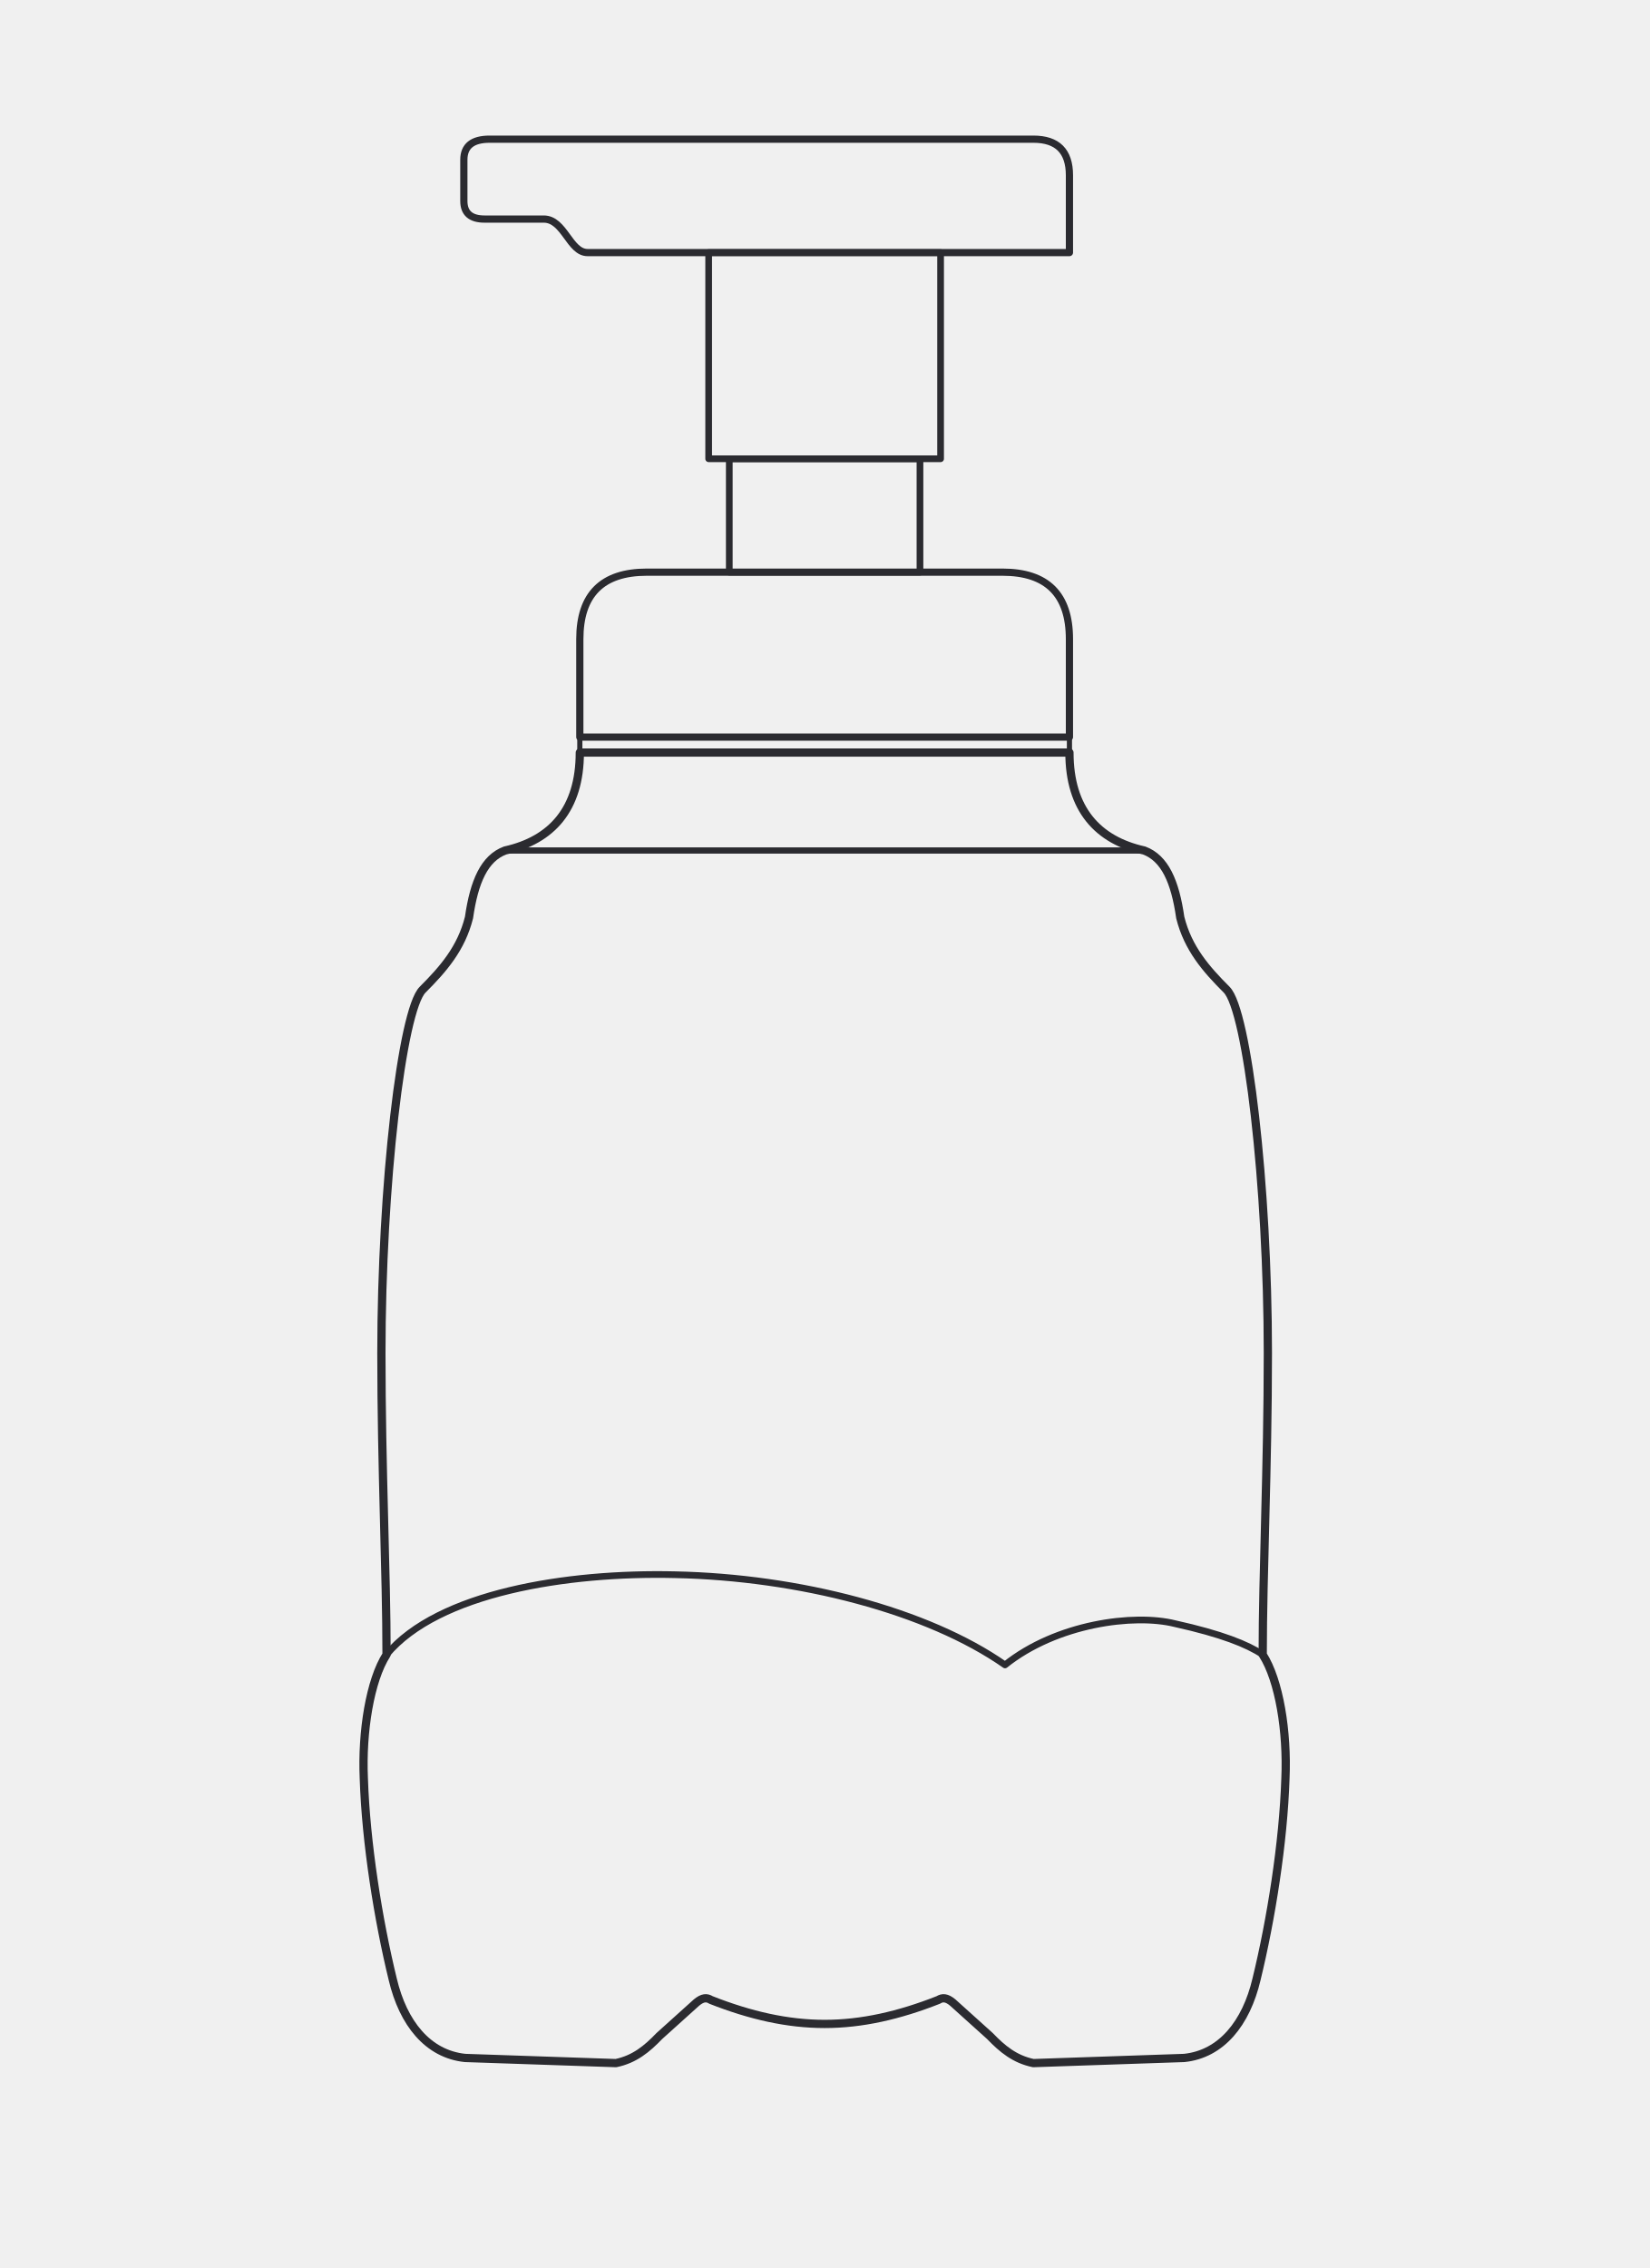
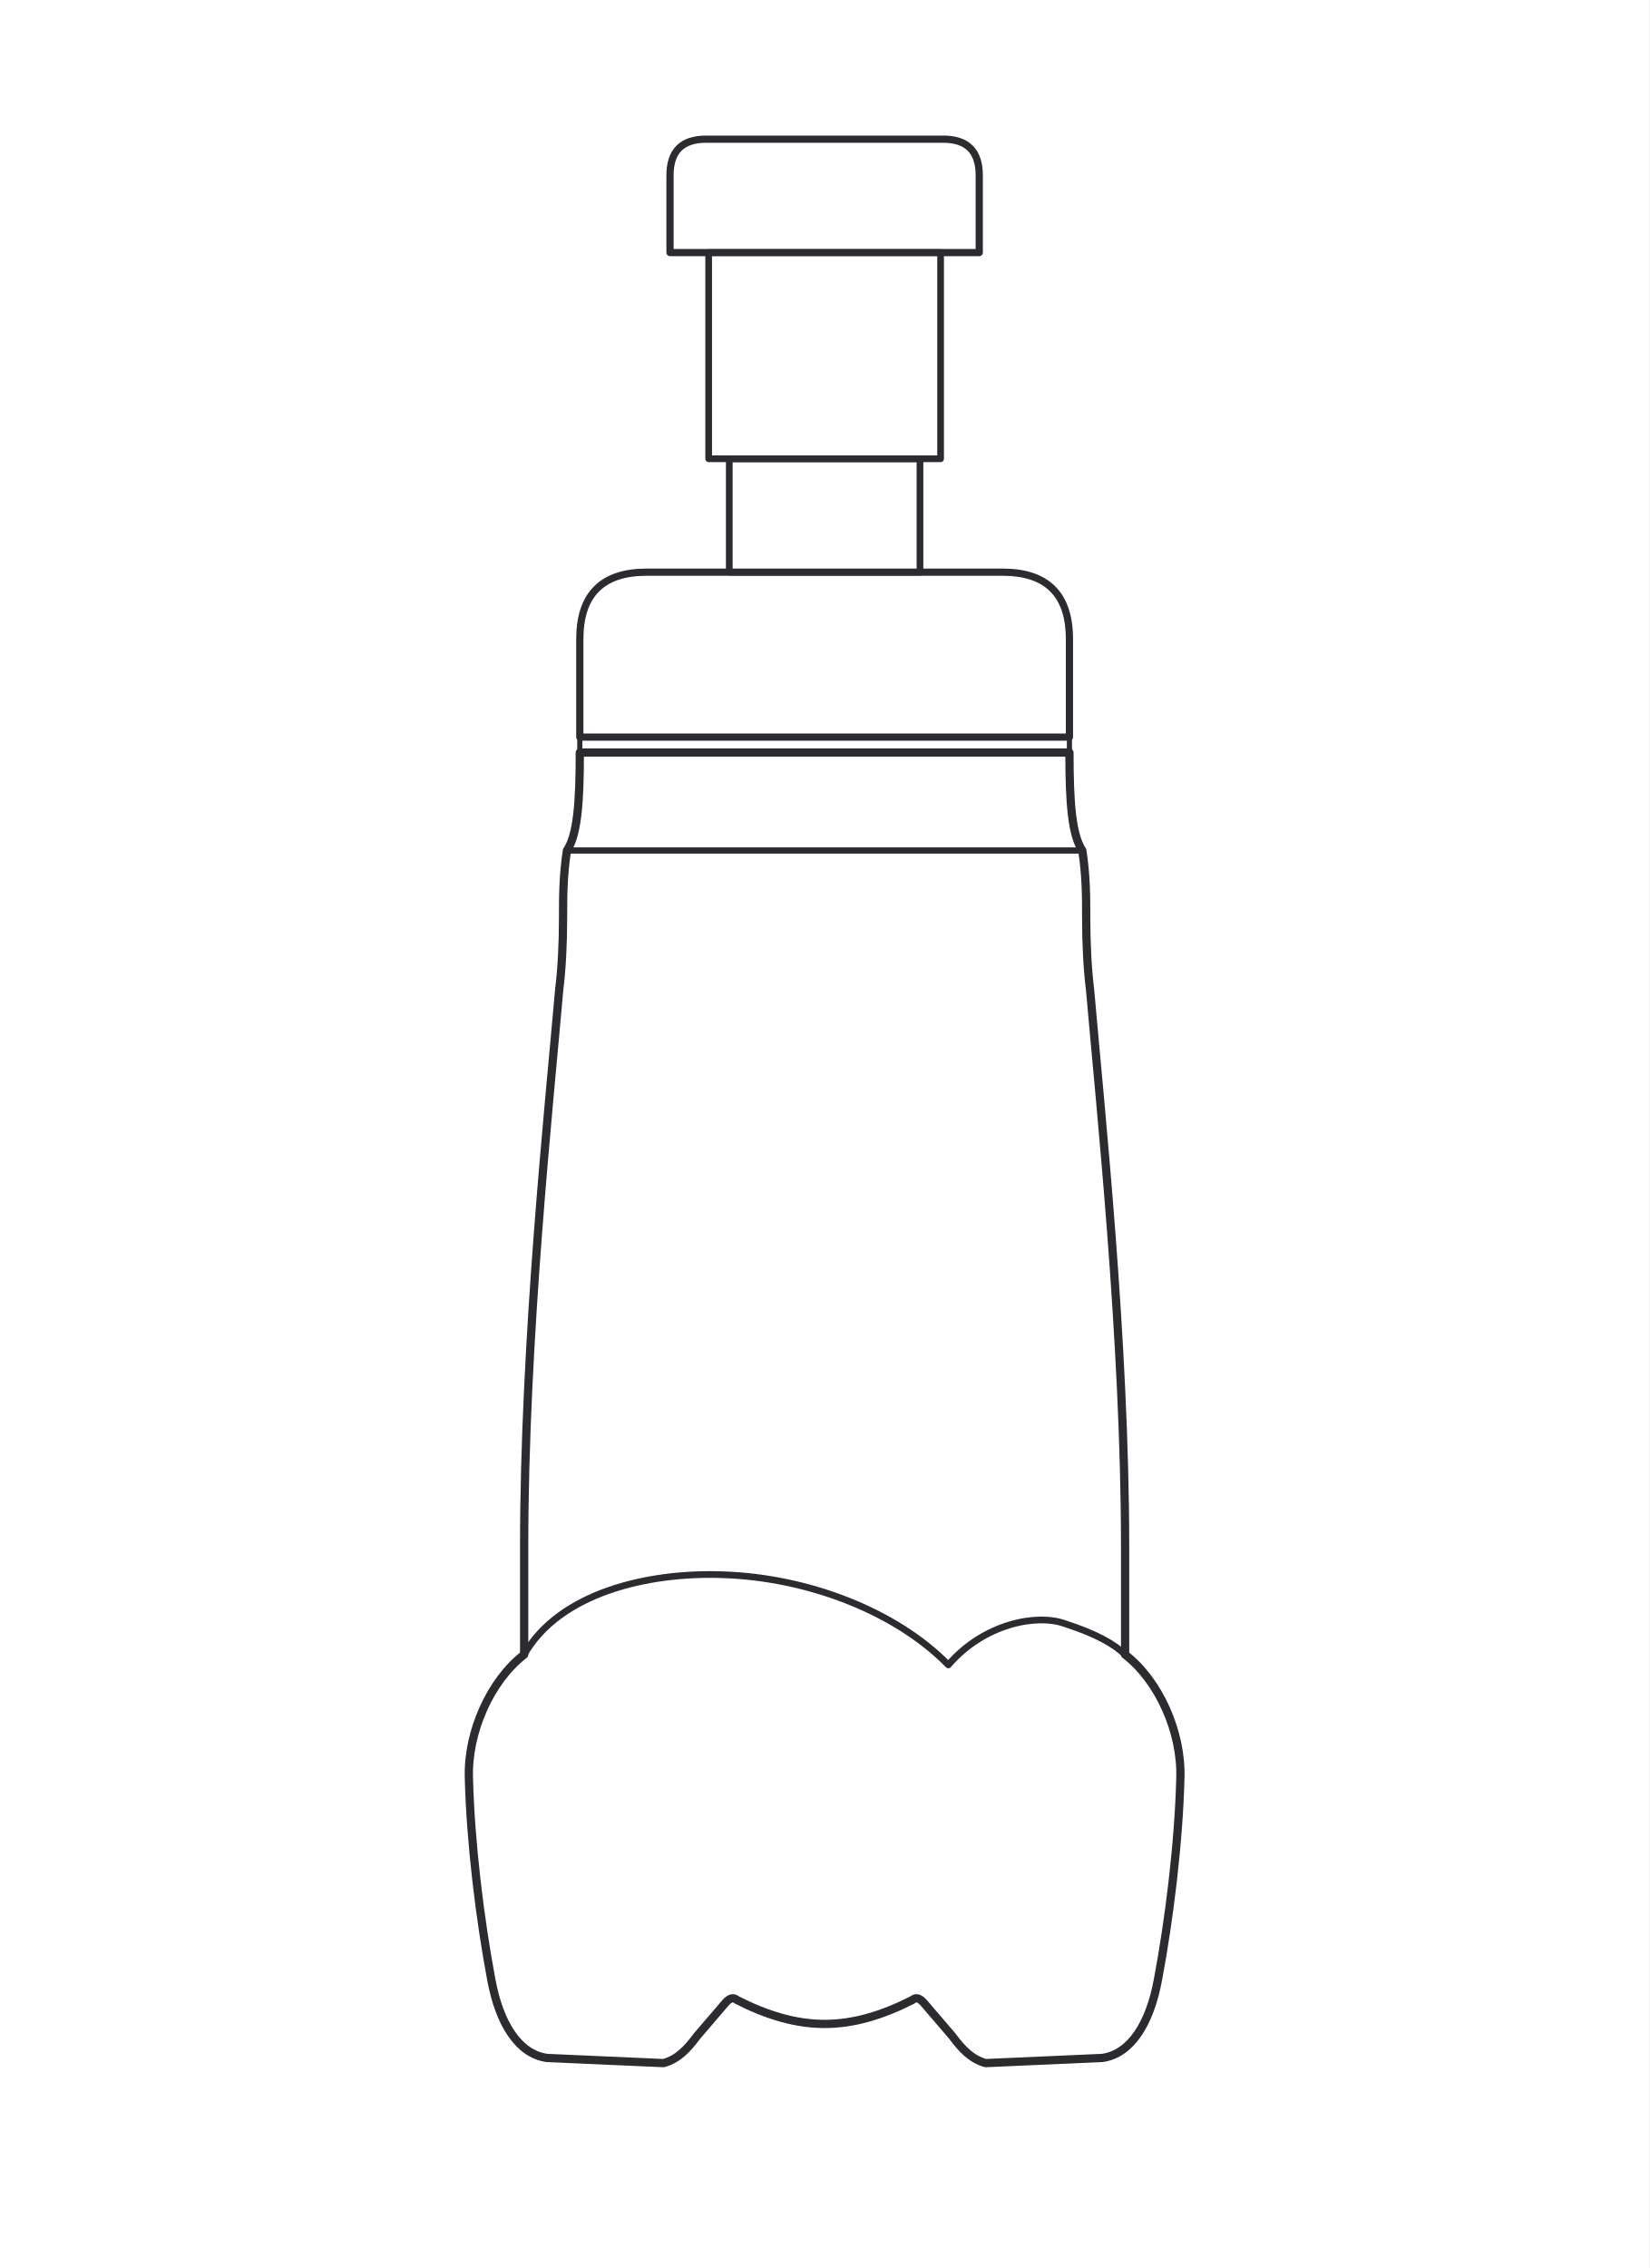
<svg xmlns="http://www.w3.org/2000/svg" width="640" height="880" viewBox="0 0 640 880">
+   <rect width="640" height="880" fill="#fff" />
  <g id="Bottle">
-     <path id="body_outline" d="M225 292 C225 314 214 326 196 330 C188 333 184 342 182 356 C179 368 172 376 164 384 C156 392 148 460 148 525 C148 570 150 610 150 642 L 150.00 642.00 C 143.58 652.00 140.38 672.00 141.18 690.00 C 141.98 715.00 146.79 745.00 152.41 768.00 C 156.42 785.00 166.04 797.00 180.47 798.50 L 239.01 800.50 C 246.23 799.00 251.04 795.00 255.85 790.00 L 270.28 777.00 C 272.69 775.00 274.29 775.00 275.90 776.00 C 291.13 782.00 305.57 785.30 320.00 785.30 C 334.43 785.30 348.87 782.00 364.10 776.00 C 365.71 775.00 367.31 775.00 369.72 777.00 L 384.15 790.00 C 388.96 795.00 393.77 799.00 400.99 800.50 L 459.53 798.50 C 473.96 797.00 483.58 785.00 487.59 768.00 C 493.21 745.00 498.02 715.00 498.82 690.00 C 499.62 672.00 496.42 652.00 490.00 642.00 C490 610 492 570 492 525 C492 460 484 392 476 384 C468 376 461 368 458 356 C456 342 452 333 444 330 C426 326 415 314 415 292 Z" fill="none" stroke="#2b2b30" stroke-width="3.2" stroke-linejoin="round" stroke-linecap="round" />
-     <path id="shoulder_parting_line" d="M196 330 L444 330" fill="none" stroke="#2b2b30" stroke-width="2.4" stroke-linejoin="round" stroke-linecap="round" />
-     <path id="foam_parting_line" d="M150 642 C170 618 220 610 262 611 C310 612 360 625 390 646 C410 630 440 626 456 630 C474 634 484 638 490 642" fill="none" stroke="#2b2b30" stroke-width="2.6" stroke-linejoin="round" stroke-linecap="round" />
+     <path id="body_outline" d="M225 292 C225.00 312.00 224.00 324.00 220.00 330.00 C218.50 340.00 218.50 348.00 218.50 356.00 C218.50 366.00 218.00 376.00 217.00 384.00 C213.00 430.00 203.40 520.00 203.40 600.00 C203.40 615.00 203.40 630.00 203.40 642.00 C190.40 652.00 181.34 672.00 181.96 690.00 C182.58 715.00 186.30 745.00 190.63 768.00 C193.72 785.00 201.15 797.00 212.29 798.50 L257.48 800.50 C263.05 799.00 266.77 795.00 270.48 790.00 L281.62 777.00 C283.48 775.00 284.72 775.00 285.95 776.00 C297.72 782.00 308.86 785.30 320.00 785.30 C331.14 785.30 342.28 782.00 354.05 776.00 C355.28 775.00 356.52 775.00 358.38 777.00 L369.52 790.00 C373.23 795.00 376.95 799.00 382.52 800.50 L427.71 798.50 C438.85 797.00 446.28 785.00 449.37 768.00 C453.70 745.00 457.42 715.00 458.04 690.00 C458.66 672.00 449.60 652.00 436.60 642.00 C436.60 630.00 436.60 615.00 436.60 600.00 C436.60 520.00 427.00 430.00 423.00 384.00 C422.00 376.00 421.50 366.00 421.50 356.00 C421.50 348.00 421.50 340.00 420.00 330.00 C416.00 324.00 415.00 312.00 415.00 292.00 Z" fill="none" stroke="#2b2b30" stroke-width="3.2" stroke-linejoin="round" stroke-linecap="round" />
+     <path id="shoulder_parting_line" d="M220.00 330 L420.00 330" fill="none" stroke="#2b2b30" stroke-width="2.4" stroke-linejoin="round" stroke-linecap="round" />
+     <path id="foam_parting_line" d="M203.40 642 C217.12 618 251.41 610 280.22 611 C313.14 612 347.44 625 368.01 646 C381.73 630 402.31 626 413.28 630 C425.63 634 432.48 638 436.60 642" fill="none" stroke="#2b2b30" stroke-width="2.6" stroke-linejoin="round" stroke-linecap="round" />
  </g>
  <g id="Pump">
+     <path id="pump_head_back" d="M260 98 L260 68 Q260 54 274 54 L366 54 Q380 54 380 68 L380 98 Z" fill="none" stroke="#2b2b30" stroke-width="2.8" stroke-linejoin="round" stroke-linecap="round" />
+     <path id="stem_upper" d="M275 98 L365 98 L365 178 L275 178 Z" fill="none" stroke="#2b2b30" stroke-width="2.6" stroke-linejoin="round" stroke-linecap="round" />
    <path id="stem_lower" d="M283 178 L357 178 L357 222 L283 222 Z" fill="none" stroke="#2b2b30" stroke-width="2.6" stroke-linejoin="round" stroke-linecap="round" />
-     <path id="stem_upper" d="M275 98 L365 98 L365 178 L275 178 Z" fill="none" stroke="#2b2b30" stroke-width="2.6" stroke-linejoin="round" stroke-linecap="round" />
    <path id="cap" d="M225 286 L225 248 Q225 222 251 222 L389 222 Q415 222 415 248 L415 286 Z" fill="none" stroke="#2b2b30" stroke-width="2.8" stroke-linejoin="round" stroke-linecap="round" />
    <path id="cap_ring" d="M225 286 L415 286 L415 292 L225 292 Z" fill="none" stroke="#2b2b30" stroke-width="2.0" stroke-linejoin="round" stroke-linecap="round" />
-     <path id="pump_head" d="M190 54 L401 54 Q415 54 415 68 L415 98 L228 98 C221 98 219 85 211 85 L188 85 Q180 85 180 78 L180 62 Q180 54 190 54 Z" fill="none" stroke="#2b2b30" stroke-width="2.8" stroke-linejoin="round" stroke-linecap="round" />
  </g>
</svg>
